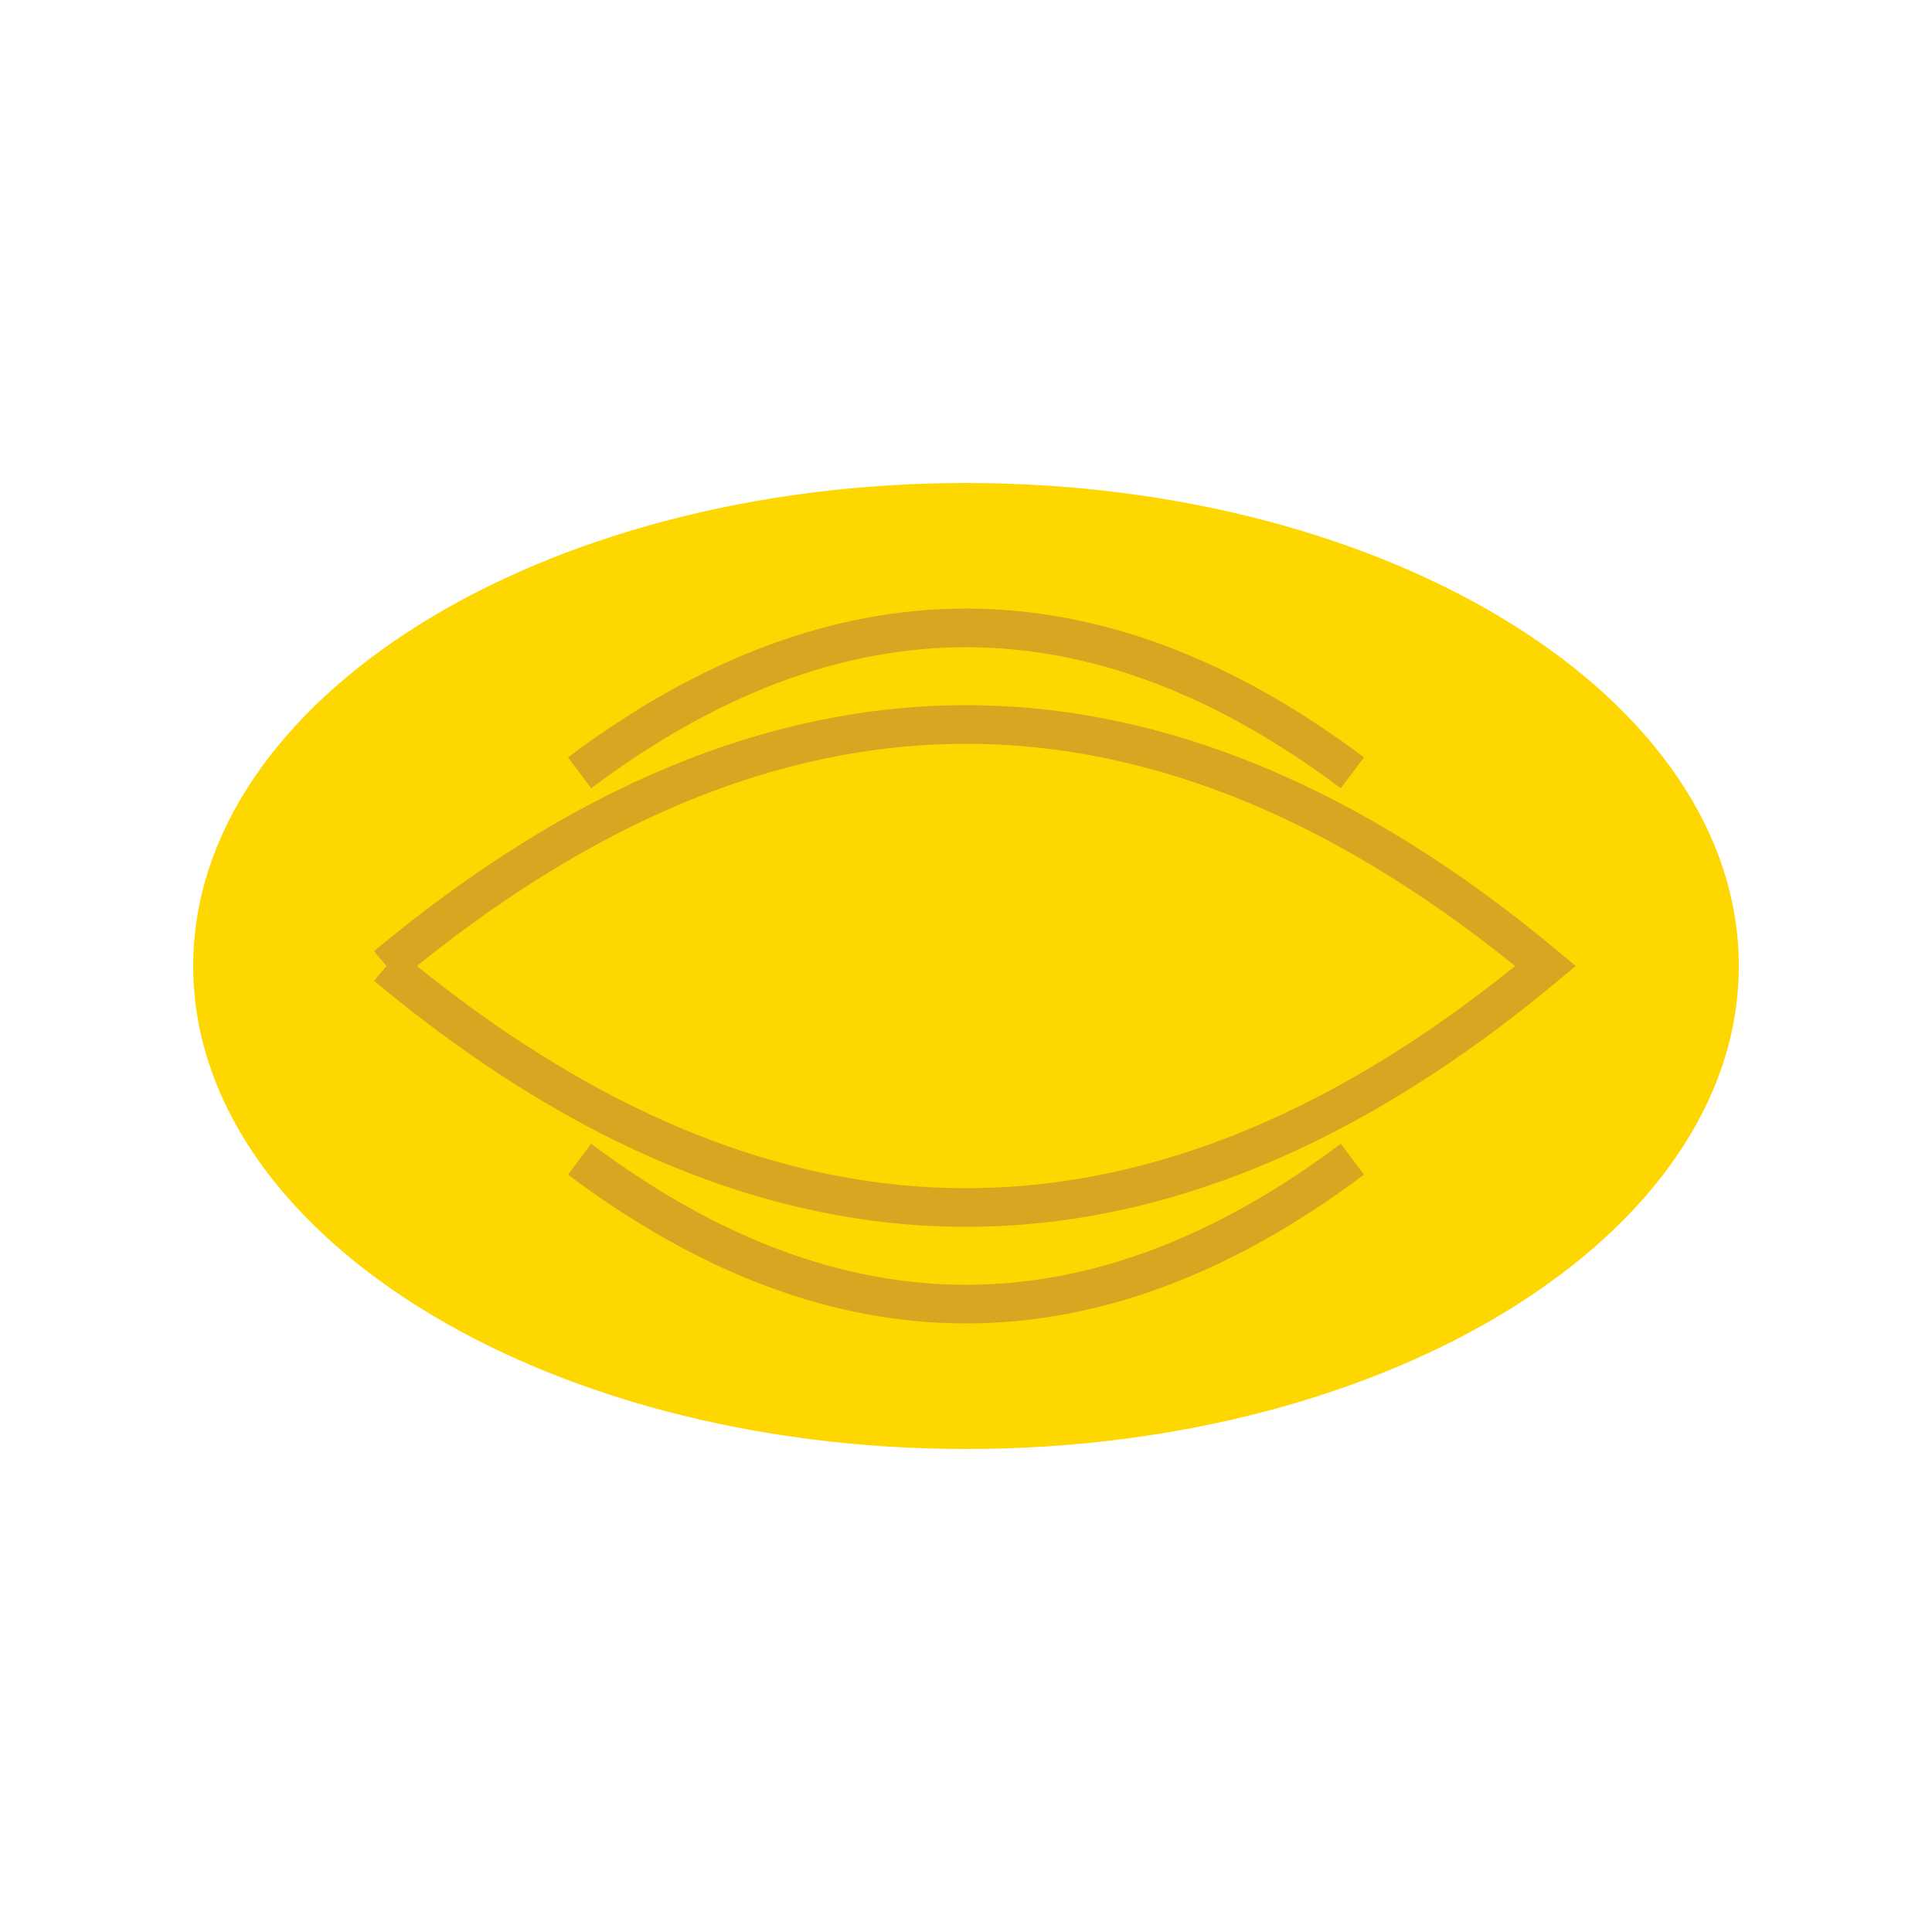
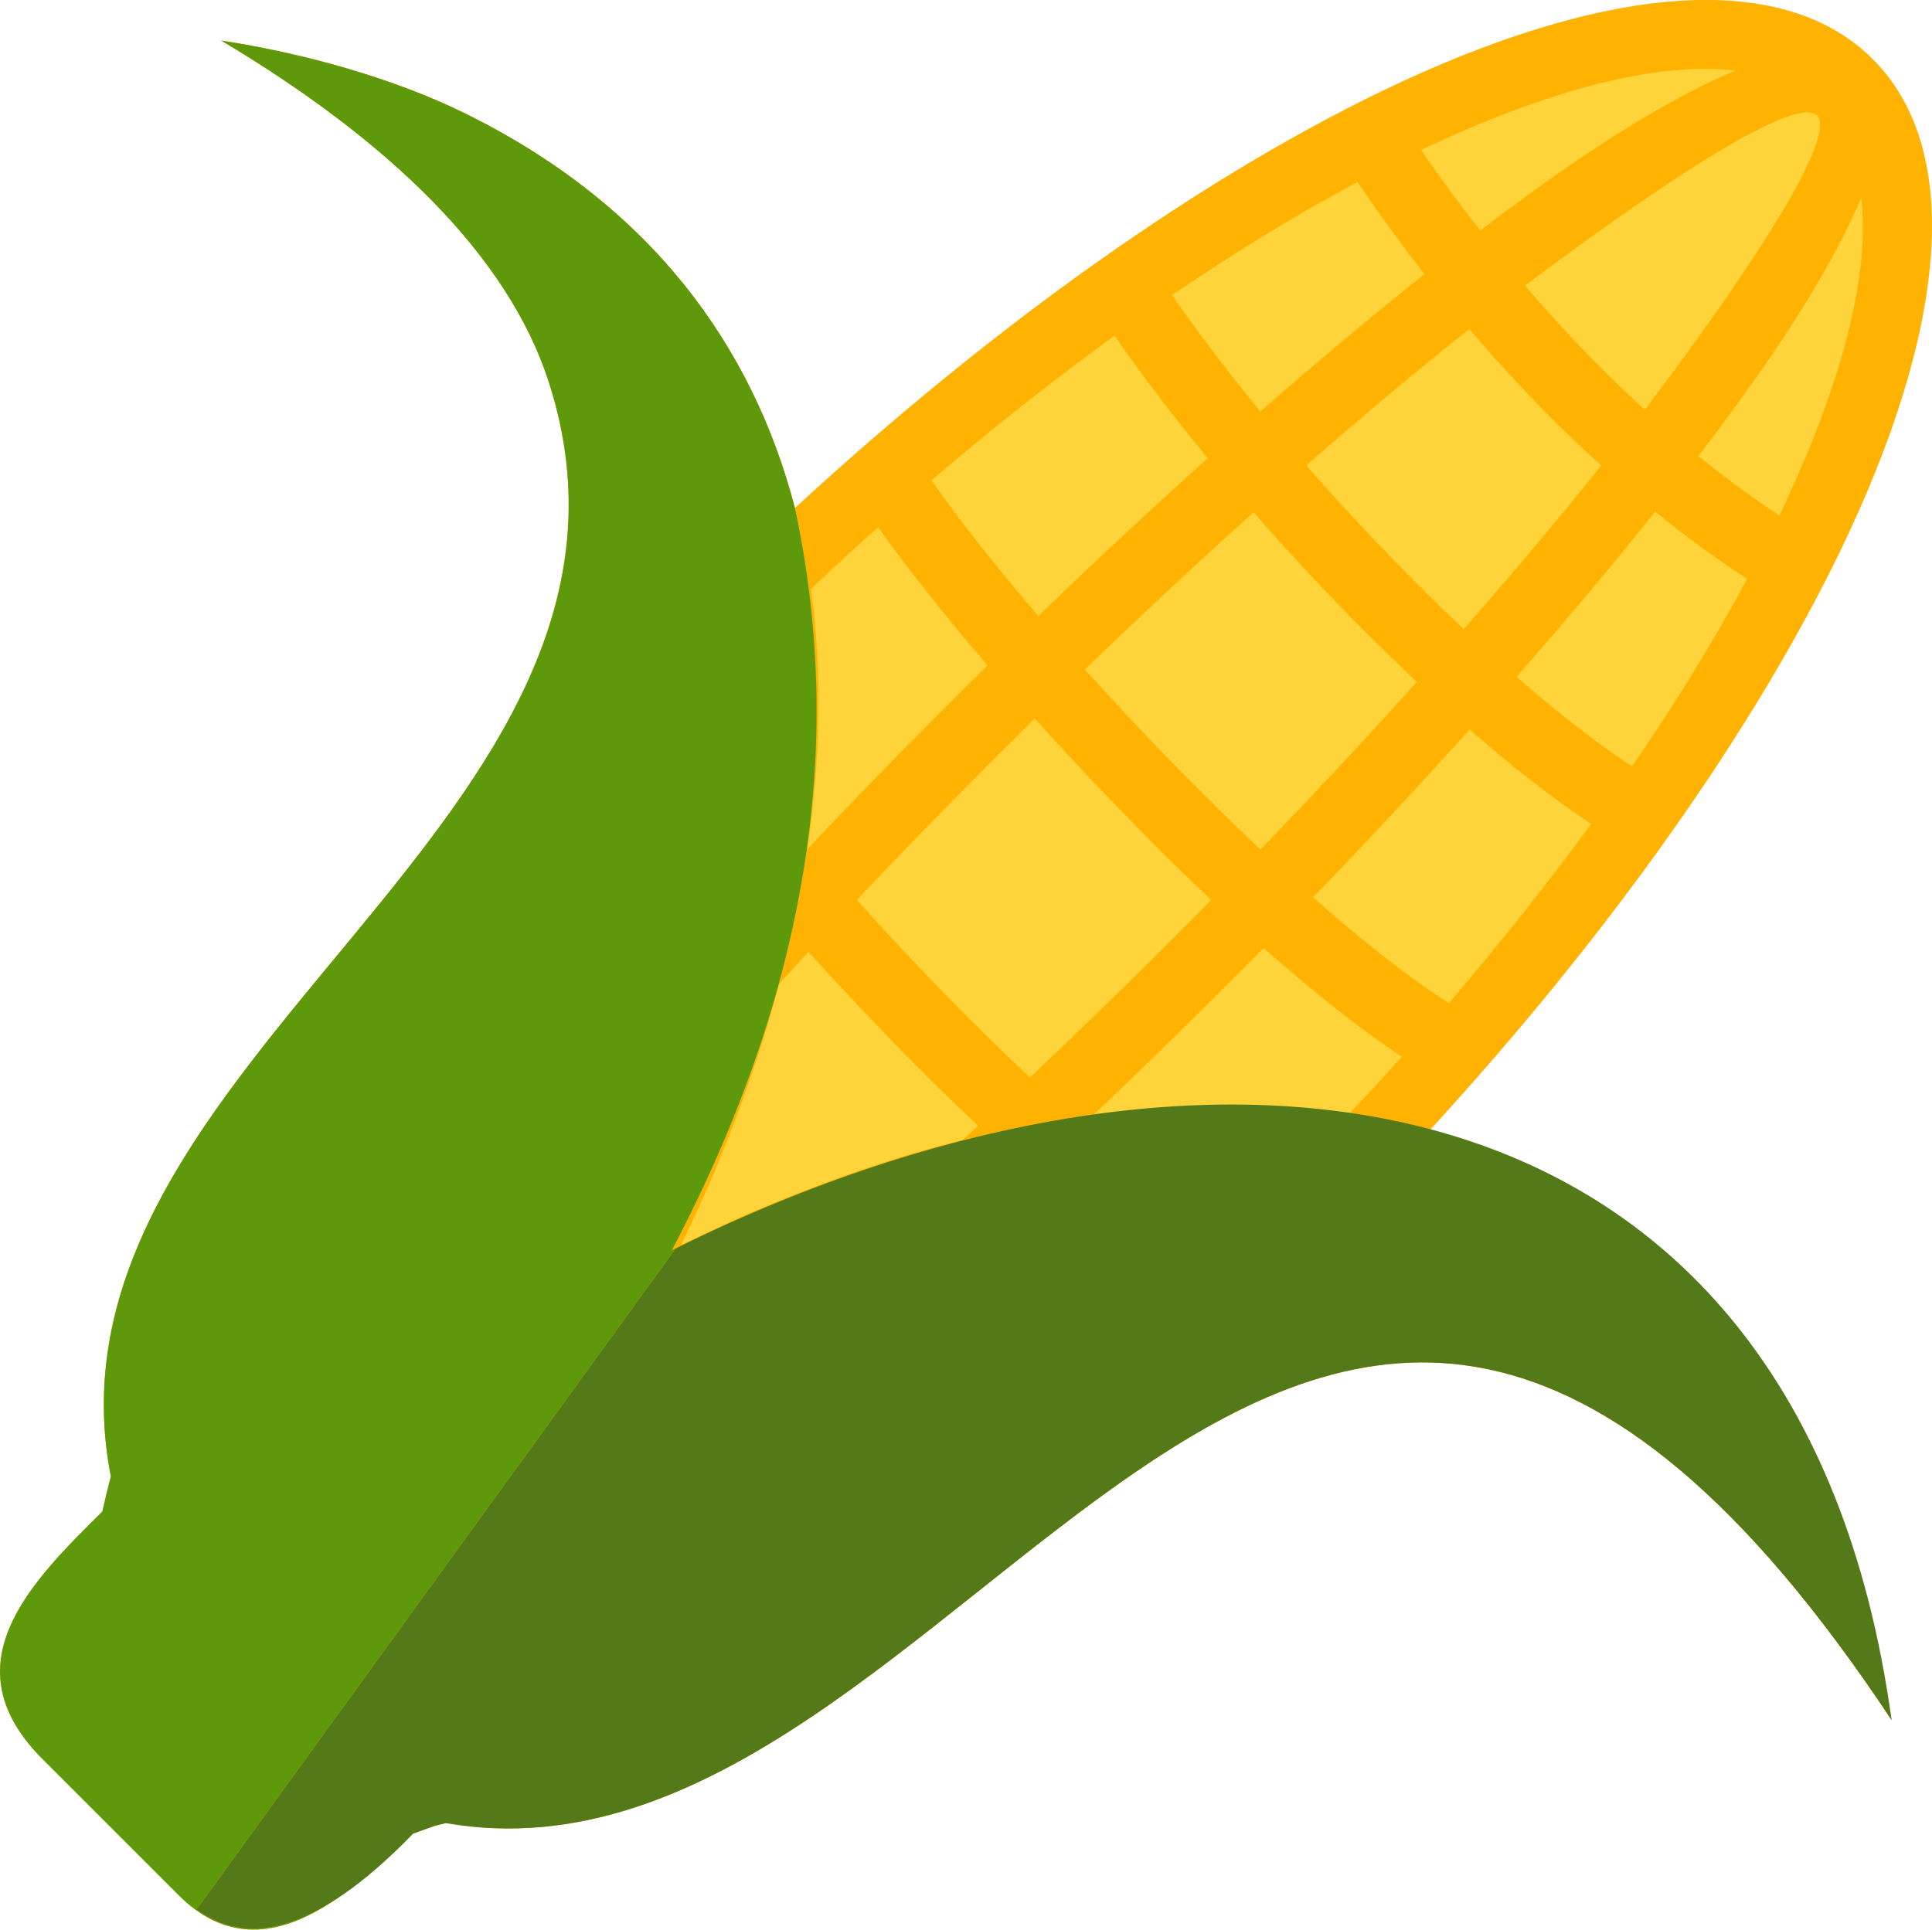
- <svg xmlns="http://www.w3.org/2000/svg" viewBox="0 0 100 100" width="100" height="100">
-   <ellipse cx="50" cy="50" rx="40" ry="25" fill="#FFD700" />
-   <path d="M20,50 Q50,25 80,50 Q50,75 20,50" fill="none" stroke="#DAA520" stroke-width="2" />
-   <path d="M30,40 Q50,25 70,40 M30,60 Q50,75 70,60" fill="none" stroke="#DAA520" stroke-width="2" />
+ <svg xmlns="http://www.w3.org/2000/svg" version="1.1" id="Layer_1" x="0px" y="0px" viewBox="0 0 122.88 122.75" style="enable-background:new 0 0 122.88 122.75" xml:space="preserve">
+   <style type="text/css">.st0{fill-rule:evenodd;clip-rule:evenodd;fill:#FFB300;} .st1{fill-rule:evenodd;clip-rule:evenodd;fill:#5E990B;} .st2{fill-rule:evenodd;clip-rule:evenodd;fill:#FFD33A;} .st3{fill-rule:evenodd;clip-rule:evenodd;fill:#537918;}</style>
+   <g>
+     <path class="st0" d="M119.11,3.76c-5.86-5.86-17.37-4.65-31.25,2.05c-11.32,5.47-24.42,14.63-37.3,26.51 c-2.69-10.33-9.2-19.34-21.09-25.16c-4.37-2.14-10.03-3.76-15.4-4.58C24.76,8.96,32.3,16.25,34.9,24.29 C43.91,52.24,1.85,67.33,7.05,93.93c-0.2,0.76-0.38,1.5-0.54,2.23c-4.55,4.5-9.91,9.79-3.68,15.87l8.71,8.71 c5.26,5.01,10.99-0.45,14.85-4.31c0.65-0.13,1.3-0.28,1.97-0.45c33.3,5.77,54.03-63.82,91.95-6.55c-0.8-4.58-1.9-9.11-3.74-13.56 c-5.37-12.95-14.87-20.38-26.03-23.54c11.89-12.89,21.06-26,26.53-37.33C123.76,21.13,124.98,9.62,119.11,3.76L119.11,3.76 L119.11,3.76z" />
+     <path class="st1" d="M50.56,32.32c-2.69-10.33-9.2-19.34-21.09-25.16c-4.37-2.14-10.03-3.76-15.4-4.58 C24.76,8.96,32.3,16.25,34.9,24.29C43.91,52.24,1.85,67.33,7.05,93.93c-0.2,0.76-0.38,1.5-0.54,2.23 c-4.55,4.5-9.91,9.79-3.68,15.87l8.71,8.71c3.18,3.03,6.53,2.23,9.53,0.28c-3.21,1.99-6.1,2.28-8.57,0.46l30.48-42.06 c4.8-2.38,9.94-4.37,15.21-5.83c-5.36,1.48-10.58,3.51-15.46,5.95C51.32,63.21,53.82,47.49,50.56,32.32L50.56,32.32z M115.3,93.08 c-0.1-0.2-0.2-0.4-0.31-0.6C115.1,92.69,115.2,92.88,115.3,93.08L115.3,93.08z M114.62,91.75c-0.05-0.1-0.11-0.2-0.16-0.3 C114.51,91.55,114.57,91.65,114.62,91.75L114.62,91.75z M113.91,90.47c-0.08-0.14-0.17-0.28-0.25-0.42 C113.75,90.2,113.83,90.33,113.91,90.47L113.91,90.47z M113.17,89.24c-0.1-0.16-0.2-0.31-0.3-0.47 C112.97,88.93,113.07,89.08,113.17,89.24L113.17,89.24z M112.41,88.05c-0.13-0.19-0.26-0.38-0.39-0.57 C112.14,87.68,112.28,87.86,112.41,88.05L112.41,88.05z M111.61,86.91c-0.15-0.2-0.3-0.4-0.45-0.6 C111.31,86.51,111.46,86.71,111.61,86.91L111.61,86.91z M110.78,85.81c-0.14-0.18-0.29-0.36-0.44-0.54 C110.49,85.45,110.64,85.63,110.78,85.81L110.78,85.81z M109.93,84.75c-0.12-0.15-0.25-0.29-0.37-0.43 C109.68,84.46,109.81,84.61,109.93,84.75L109.93,84.75z M109.05,83.74c-0.14-0.16-0.29-0.31-0.43-0.46 C108.76,83.43,108.91,83.58,109.05,83.74L109.05,83.74z M108.15,82.77c-0.16-0.16-0.32-0.32-0.48-0.48 C107.83,82.45,107.99,82.61,108.15,82.77L108.15,82.77z M107.22,81.84c-0.16-0.16-0.33-0.31-0.49-0.46 C106.89,81.53,107.05,81.68,107.22,81.84L107.22,81.84z M106.27,80.96c-0.16-0.15-0.33-0.29-0.49-0.43 C105.94,80.67,106.1,80.81,106.27,80.96L106.27,80.96z M105.29,80.11c-0.18-0.15-0.36-0.29-0.54-0.43 C104.93,79.82,105.11,79.96,105.29,80.11L105.29,80.11z M104.29,79.31c-0.18-0.14-0.36-0.27-0.54-0.41 C103.93,79.04,104.11,79.17,104.29,79.31L104.29,79.31z M103.26,78.54c-0.17-0.12-0.35-0.24-0.52-0.36 C102.92,78.29,103.09,78.41,103.26,78.54L103.26,78.54z M102.23,77.81c-0.19-0.13-0.38-0.25-0.57-0.37 C101.84,77.57,102.04,77.69,102.23,77.81L102.23,77.81z M101.16,77.13c-0.19-0.12-0.38-0.23-0.58-0.35 C100.78,76.9,100.97,77.01,101.16,77.13L101.16,77.13z M100.08,76.48c-0.21-0.12-0.43-0.24-0.65-0.36 C99.65,76.24,99.87,76.36,100.08,76.48L100.08,76.48z M98.98,75.87c-0.21-0.11-0.43-0.22-0.65-0.33 C98.55,75.65,98.77,75.76,98.98,75.87L98.98,75.87z M97.86,75.3c-0.21-0.1-0.41-0.2-0.62-0.29C97.44,75.1,97.65,75.2,97.86,75.3 L97.86,75.3z M96.72,74.77c-0.22-0.1-0.44-0.19-0.65-0.28C96.28,74.58,96.5,74.67,96.72,74.77L96.72,74.77z M95.57,74.27 c-0.22-0.09-0.45-0.18-0.68-0.27C95.11,74.09,95.34,74.17,95.57,74.27L95.57,74.27z M94.4,73.81c-0.24-0.09-0.49-0.18-0.73-0.26 C93.91,73.63,94.16,73.72,94.4,73.81L94.4,73.81z M93.22,73.38c-0.24-0.08-0.49-0.16-0.73-0.24C92.73,73.22,92.97,73.3,93.22,73.38 L93.22,73.38z M92.01,72.99c-0.27-0.08-0.53-0.16-0.8-0.23C91.48,72.83,91.75,72.91,92.01,72.99L92.01,72.99z M90.81,72.64 c-0.29-0.08-0.57-0.15-0.86-0.23C90.23,72.48,90.52,72.56,90.81,72.64L90.81,72.64z M89.58,72.32c-0.28-0.07-0.56-0.13-0.85-0.2 C89.02,72.18,89.3,72.25,89.58,72.32L89.58,72.32z M88.34,72.03c-0.29-0.06-0.58-0.12-0.87-0.18 C87.76,71.91,88.05,71.96,88.34,72.03L88.34,72.03z M87.09,71.77c-0.29-0.05-0.58-0.1-0.87-0.15 C86.51,71.67,86.8,71.72,87.09,71.77L87.09,71.77z M85.83,71.55c-0.3-0.05-0.61-0.09-0.92-0.14C85.22,71.46,85.52,71.5,85.83,71.55 L85.83,71.55z M84.56,71.36c-0.31-0.04-0.63-0.08-0.95-0.12C83.93,71.28,84.25,71.32,84.56,71.36L84.56,71.36z M83.28,71.2 c-0.33-0.04-0.65-0.07-0.98-0.1C82.63,71.14,82.95,71.17,83.28,71.2L83.28,71.2z M82,71.08c-0.33-0.03-0.67-0.05-1-0.07 C81.33,71.03,81.66,71.05,82,71.08L82,71.08z M80.7,70.98c-0.33-0.02-0.67-0.04-1.01-0.05C80.03,70.95,80.36,70.96,80.7,70.98 L80.7,70.98z M79.39,70.92c-0.34-0.01-0.68-0.02-1.02-0.03C78.71,70.89,79.05,70.9,79.39,70.92L79.39,70.92z M78.08,70.88 c-0.35-0.01-0.69-0.01-1.04-0.01C77.39,70.87,77.74,70.88,78.08,70.88L78.08,70.88z M76.77,70.87c-0.36,0-0.72,0.01-1.08,0.02 C76.05,70.88,76.41,70.88,76.77,70.87L76.77,70.87z M75.45,70.9c-0.39,0.01-0.79,0.03-1.18,0.05 C74.66,70.92,75.06,70.91,75.45,70.9L75.45,70.9z M74.14,70.95c-0.38,0.02-0.75,0.04-1.13,0.07 C73.39,70.99,73.76,70.97,74.14,70.95L74.14,70.95z M72.79,71.03c-0.37,0.03-0.74,0.06-1.1,0.09 C72.06,71.08,72.43,71.05,72.79,71.03L72.79,71.03z M71.46,71.13c-0.38,0.03-0.77,0.07-1.15,0.11 C70.69,71.21,71.08,71.17,71.46,71.13L71.46,71.13z M70.14,71.27c-0.4,0.04-0.79,0.09-1.19,0.14 C69.35,71.36,69.74,71.31,70.14,71.27L70.14,71.27z M68.8,71.43c-0.41,0.05-0.82,0.11-1.23,0.17 C67.99,71.54,68.39,71.48,68.8,71.43L68.8,71.43z M67.47,71.61c-0.42,0.06-0.83,0.13-1.25,0.2C66.64,71.74,67.06,71.67,67.47,71.61 L67.47,71.61z M66.14,71.82c-0.43,0.07-0.86,0.15-1.29,0.23C65.28,71.97,65.71,71.89,66.14,71.82L66.14,71.82z M64.81,72.05 c-0.43,0.08-0.86,0.16-1.28,0.25C63.96,72.22,64.38,72.13,64.81,72.05L64.81,72.05z M63.48,72.32c-0.43,0.09-0.85,0.18-1.27,0.27 C62.63,72.49,63.05,72.4,63.48,72.32L63.48,72.32z M62.15,72.6c-0.42,0.09-0.84,0.19-1.25,0.29C61.31,72.79,61.73,72.69,62.15,72.6 L62.15,72.6z M60.81,72.91c-0.43,0.1-0.86,0.21-1.3,0.32C59.95,73.12,60.38,73.01,60.81,72.91L60.81,72.91z M59.5,73.24 c-0.44,0.11-0.87,0.23-1.31,0.35C58.63,73.47,59.06,73.35,59.5,73.24L59.5,73.24z" />
+     <path class="st2" d="M90.12,43.38c-3.11,3.46-6.44,7.03-9.95,10.66c-1.61-1.51-3.23-3.1-4.84-4.73c-2.17-2.2-4.31-4.47-6.33-6.72 c3.66-3.53,7.25-6.87,10.73-10c2.01,2.3,4.15,4.6,6.32,6.82C87.4,40.77,88.76,42.1,90.12,43.38L90.12,43.38L90.12,43.38z" />
+     <path class="st2" d="M101.84,29.61c-2.61,3.28-5.54,6.77-8.74,10.41c-1.29-1.21-2.58-2.47-3.85-3.77 c-2.13-2.16-4.21-4.41-6.17-6.64c3.63-3.18,7.1-6.09,10.37-8.68c1.61,1.89,3.29,3.72,5.02,5.47 C99.57,27.5,100.69,28.58,101.84,29.61L101.84,29.61L101.84,29.61z" />
+     <path class="st2" d="M99.24,16.5c9.06-6.67,15.21-10.25,16.32-9.15c1.1,1.1-2.47,7.26-9.15,16.32c-0.58,0.78-1.18,1.58-1.8,2.4 c-1-0.92-1.99-1.86-2.96-2.84c-1.61-1.62-3.16-3.31-4.65-5.06C97.76,17.59,98.5,17.03,99.24,16.5L99.24,16.5L99.24,16.5z" />
+     <path class="st2" d="M74.55,18.77c4.06-2.77,8.01-5.18,11.79-7.19c1.35,1.99,2.78,3.95,4.26,5.86c-3.29,2.62-6.79,5.55-10.44,8.74 C78.04,23.59,76.13,21.08,74.55,18.77L74.55,18.77L74.55,18.77z" />
+     <path class="st2" d="M89.16,67.23c-1.2,1.33-2.42,2.66-3.68,3.99c-5.15-0.85-10.55-0.89-16-0.23c2.78-2.64,5.61-5.39,8.45-8.23 c0.82-0.82,1.63-1.64,2.44-2.45C83.51,63.08,86.52,65.48,89.16,67.23L89.16,67.23L89.16,67.23z" />
+     <path class="st2" d="M101.2,52.42c-2.74,3.75-5.77,7.57-9.05,11.4c-2.54-1.62-5.51-3.97-8.64-6.73c3.51-3.63,6.84-7.21,9.96-10.68 C96.13,48.73,98.75,50.79,101.2,52.42L101.2,52.42L101.2,52.42z" />
+     <path class="st2" d="M111.13,36.83c-2.06,3.82-4.51,7.83-7.33,11.93c-2.31-1.53-4.8-3.48-7.35-5.7c3.22-3.67,6.18-7.19,8.82-10.51 C107.17,34.09,109.12,35.52,111.13,36.83L111.13,36.83L111.13,36.83z" />
+     <path class="st2" d="M118.38,12.56c0.58,5.03-1.3,12.07-5.21,20.24c-1.76-1.17-3.48-2.43-5.15-3.79c0.7-0.91,1.36-1.8,2-2.67 C113.96,21.01,116.82,16.32,118.38,12.56L118.38,12.56L118.38,12.56z" />
+     <path class="st2" d="M90.38,9.54c8.08-3.83,15.04-5.65,20.01-5.05c-3.76,1.56-8.47,4.42-13.83,8.37c-0.79,0.58-1.59,1.18-2.41,1.81 C92.84,13,91.58,11.29,90.38,9.54L90.38,9.54L90.38,9.54z" />
+     <path class="st2" d="M77.04,57.25c-0.76,0.77-1.52,1.54-2.29,2.31c-3.12,3.12-6.21,6.12-9.25,8.99c-1.8-1.7-3.61-3.48-5.39-5.3 c-1.9-1.94-3.79-3.96-5.61-6c2.82-2.99,5.78-6.03,8.85-9.1c0.82-0.82,1.64-1.63,2.46-2.44c2.04,2.26,4.18,4.54,6.36,6.75 C73.77,54.11,75.41,55.72,77.04,57.25L77.04,57.25L77.04,57.25z" />
+     <path class="st2" d="M59.24,30.56c3.91-3.35,7.82-6.43,11.65-9.21c1.67,2.43,3.69,5.08,5.93,7.8c-3.5,3.14-7.11,6.5-10.78,10.04 C63.38,36.09,61.04,33.13,59.24,30.56L59.24,30.56L59.24,30.56z" />
+     <path class="st2" d="M51.58,37.47c1.42-1.35,2.84-2.66,4.27-3.93c1.89,2.65,4.28,5.66,6.96,8.79c-0.89,0.87-1.77,1.75-2.66,2.64 c-3.05,3.05-5.99,6.07-8.8,9.05C52.18,48.4,52.32,42.81,51.58,37.47L51.58,37.47L51.58,37.47z" />
+     <path class="st2" d="M56.52,73.86c-4.5,1.44-8.91,3.22-13.22,5.37c2.58-5.28,4.73-10.92,6.27-16.66c0.61-0.67,1.23-1.34,1.85-2.02 c1.74,1.93,3.59,3.89,5.48,5.84c1.76,1.81,3.55,3.57,5.31,5.23c-0.33,0.3-0.66,0.6-0.98,0.9C59.65,72.91,58.08,73.36,56.52,73.86 L56.52,73.86L56.52,73.86z" />
+     <path class="st3" d="M27.74,116.13c0.2-0.05,0.41-0.1,0.62-0.15c33.3,5.77,54.03-63.82,91.95-6.55 c-5.86-42.73-43.67-46.69-77.33-30.01L12.5,121.48c3.75,2.76,8.44,0.67,13.78-4.83L27.74,116.13L27.74,116.13z" />
+   </g>
</svg>
